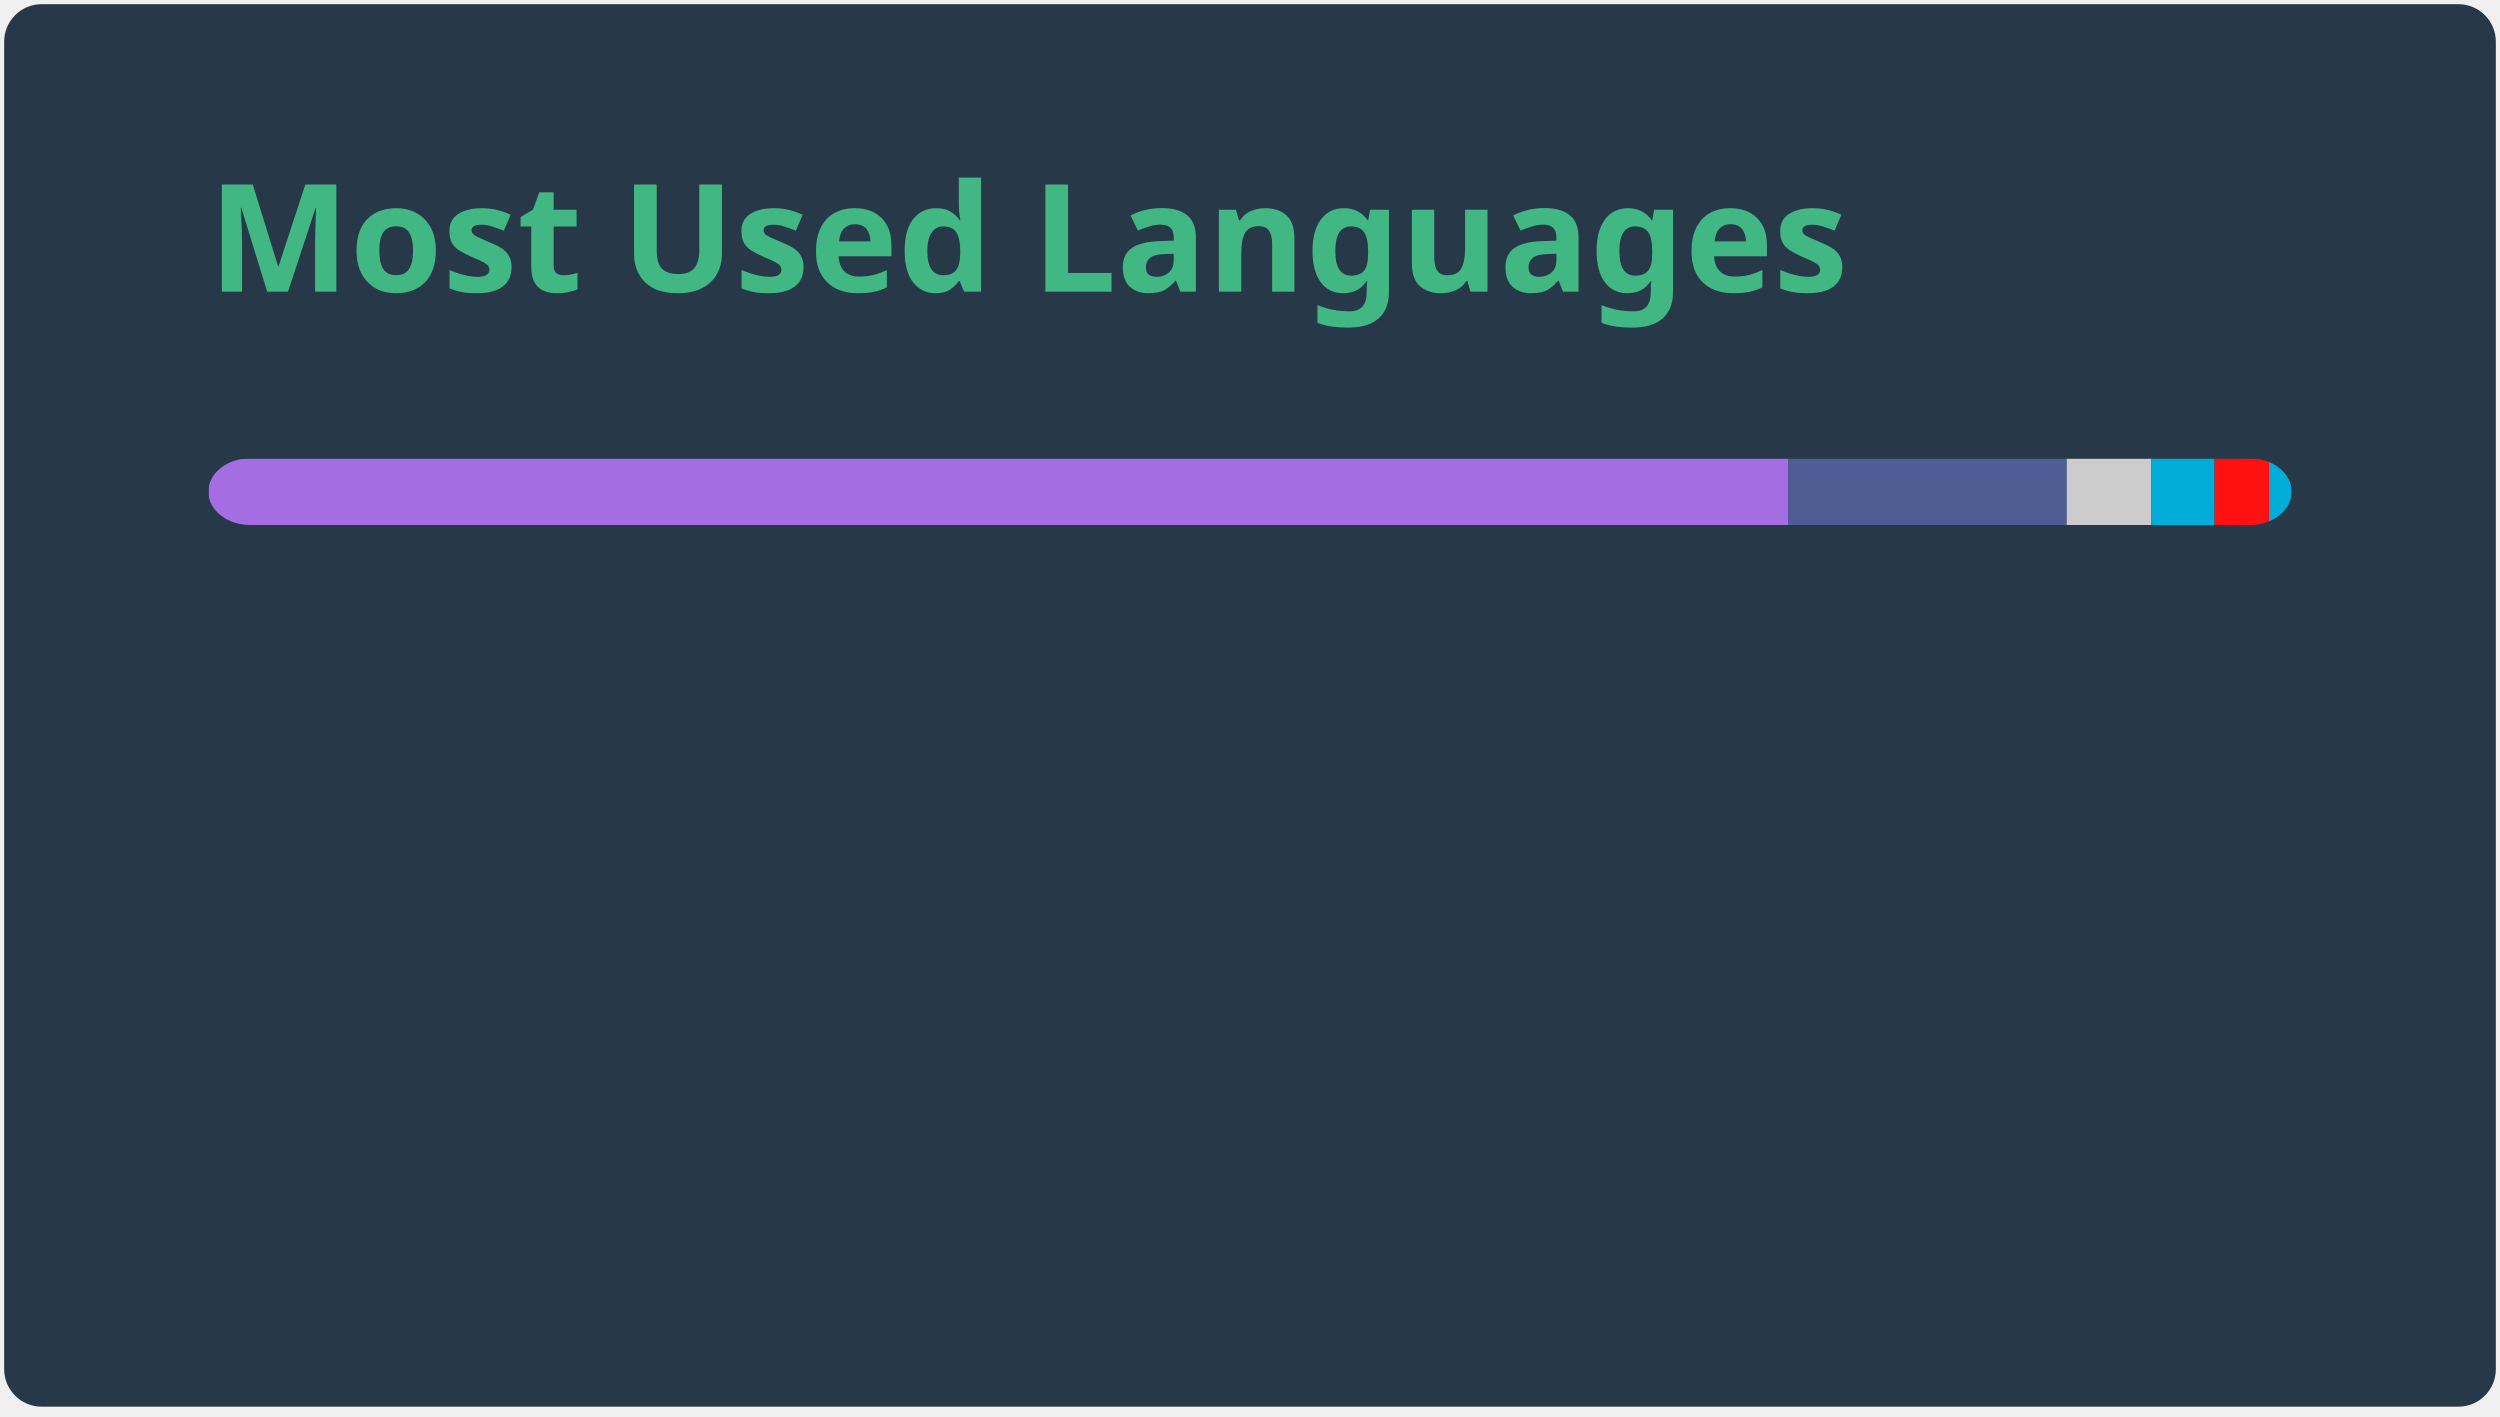
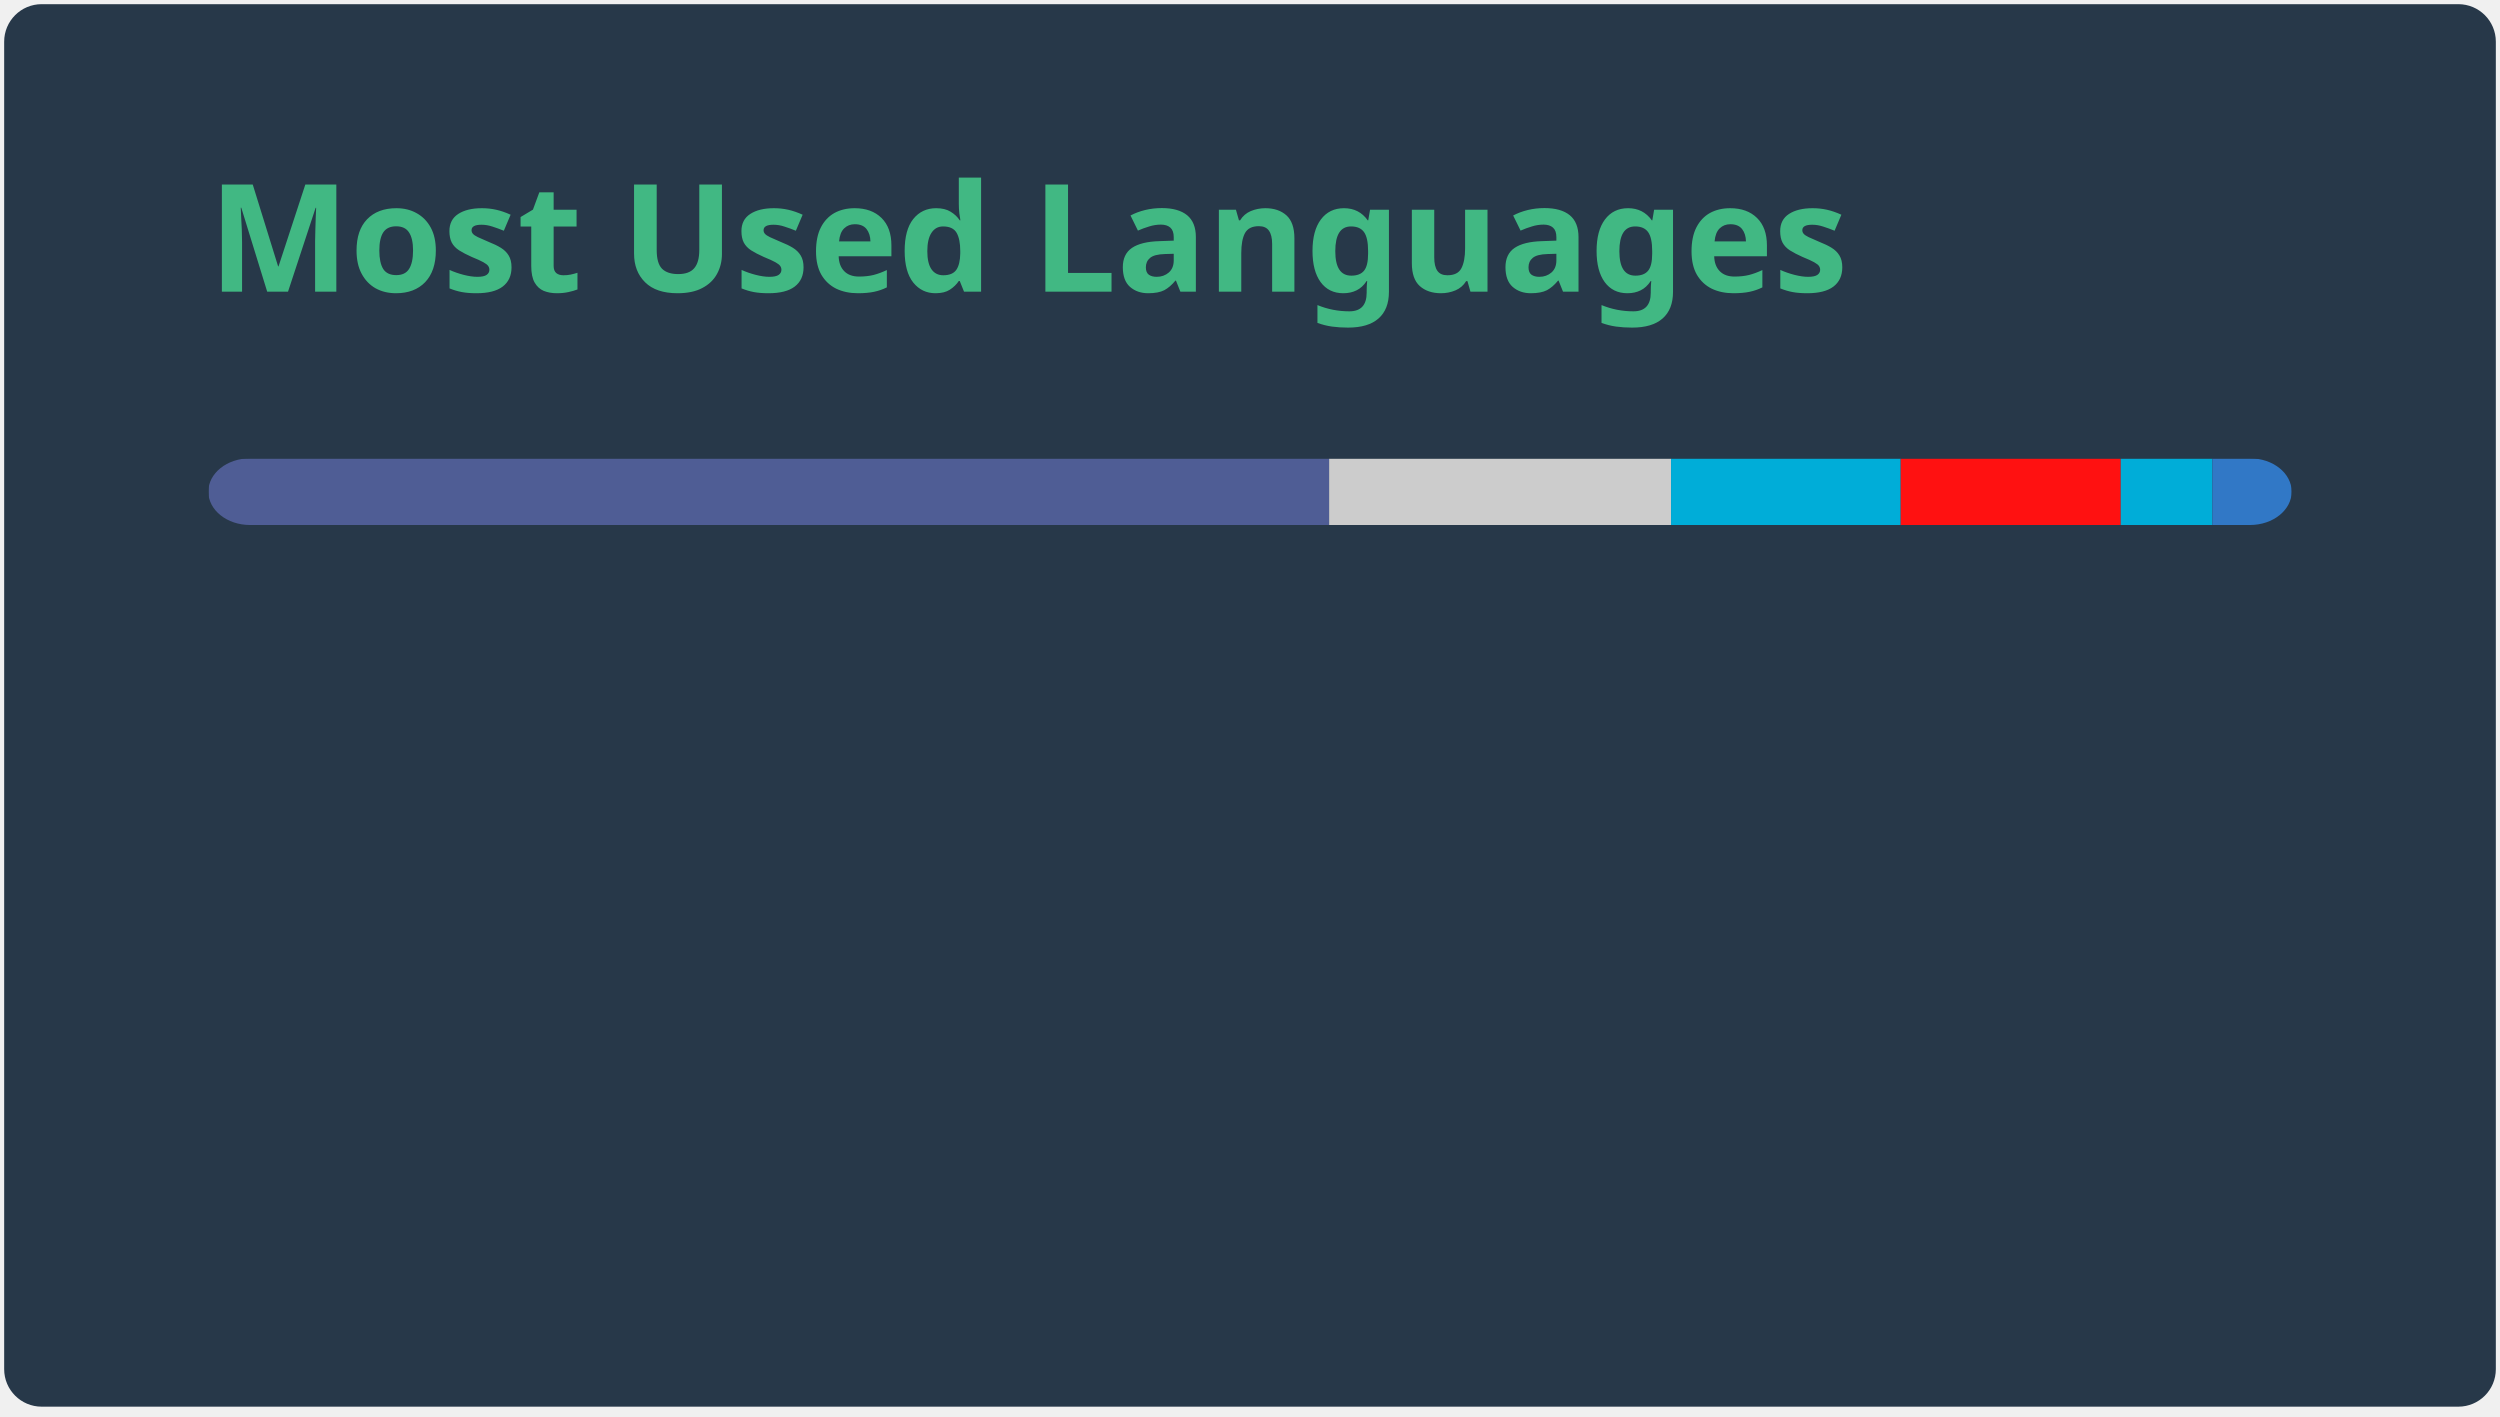
<svg xmlns="http://www.w3.org/2000/svg" width="300" height="170" viewBox="0 0 300 170" fill="none" role="img" aria-labelledby="descId">
  <style>
        .header {
            font: 600 18px 'Segoe UI', Ubuntu, Sans-Serif;
            fill: #41b883;
            animation: fadeInAnimation 0.8s ease-in-out forwards;
        }
        @supports(-moz-appearance: auto) {
             
            .header { font-size: 15.5px; }
        }

        @keyframes slideInAnimation {
            from {
                width: 0;
            }
            to {
                width: calc(100%-100px);
            }
        }
        @keyframes growWidthAnimation {
            from {
                width: 0;
            }
            to {
                width: 100%;
            }
        }
        .stat {
            font: 600 14px 'Segoe UI', Ubuntu, "Helvetica Neue", Sans-Serif; fill: #fffefe;
        }
        @supports(-moz-appearance: auto) {
             
            .stat { font-size:12px; }
        }
        .bold { font-weight: 700 }
        .lang-name {
            font: 400 11px "Segoe UI", Ubuntu, Sans-Serif;
            fill: #fffefe;
        }
        .stagger {
            opacity: 0;
            animation: fadeInAnimation 0.3s ease-in-out forwards;
        }
        #rect-mask rect{
            animation: slideInAnimation 1s ease-in-out forwards;
        }
        .lang-progress{
            animation: growWidthAnimation 0.6s ease-in-out forwards;
        }



         
        @keyframes scaleInAnimation {
            from {
                transform: translate(-5px, 5px) scale(0);
            }
            to {
                transform: translate(-5px, 5px) scale(1);
            }
        }
        @keyframes fadeInAnimation {
            from {
                opacity: 0;
            }
            to {
                opacity: 1;
            }
        }
    </style>
  <rect x="0.5" y="0.5" rx="4.5" height="99%" stroke="#e4e2e2" width="299" fill="#273849" stroke-opacity="0" />
  <g transform="translate(25, 35)">
    <g transform="translate(0, 0)">
      <text x="0" y="0" class="header">Most Used Languages</text>
    </g>
  </g>
  <g transform="translate(0, 55)">
    <svg x="25">
      <mask id="rect-mask">
        <rect x="0" y="0" width="250" height="8" fill="white" rx="5" />
      </mask>
-       <rect mask="url(#rect-mask)" x="0" y="0" width="189.619" height="8" fill="#a56de2" />
-       <rect mask="url(#rect-mask)" x="189.619" y="0" width="33.386" height="8" fill="#4F5D95" />
-       <rect mask="url(#rect-mask)" x="223.005" y="0" width="10.147" height="8" fill="#cccccc" />
-       <rect mask="url(#rect-mask)" x="233.152" y="0" width="7.599" height="8" fill="#00ADD8" />
-       <rect mask="url(#rect-mask)" x="240.751" y="0" width="6.53" height="8" fill="#ff1111" />
-       <rect mask="url(#rect-mask)" x="247.281" y="0" width="2.719" height="8" fill="#00ADD8" />
+       <rect mask="url(#rect-mask)" x="0" y="0" width="134.496" height="8" fill="#4F5D95" />
+       <rect mask="url(#rect-mask)" x="134.496" y="0" width="41.029" height="8" fill="#cccccc" />
+       <rect mask="url(#rect-mask)" x="175.525" y="0" width="27.56" height="8" fill="#00ADD8" />
+       <rect mask="url(#rect-mask)" x="203.085" y="0" width="26.404" height="8" fill="#ff1111" />
+       <rect mask="url(#rect-mask)" x="229.489" y="0" width="10.996" height="8" fill="#00ADD8" />
+       <rect mask="url(#rect-mask)" x="240.485" y="0" width="9.515" height="8" fill="#3178c6" />
      <g transform="translate(0, 25)">
        <g transform="translate(0, 0)">
          <g transform="translate(0, 0)">
            <g class="stagger" style="animation-delay: 450ms">
-               <circle cx="5" cy="6" r="5" fill="#a56de2" />
+               <circle cx="5" cy="6" r="5" fill="#4F5D95" />
              <text x="15" y="10" class="lang-name">
-                                     Vala 75.85%
+                                     PHP 53.80%
                                </text>
            </g>
          </g>
          <g transform="translate(0, 25)">
            <g class="stagger" style="animation-delay: 600ms">
-               <circle cx="5" cy="6" r="5" fill="#4F5D95" />
+               <circle cx="5" cy="6" r="5" fill="#cccccc" />
              <text x="15" y="10" class="lang-name">
-                                     PHP 13.35%
+                                     Gettext Catalog 16.41%
                                </text>
            </g>
          </g>
          <g transform="translate(0, 50)">
            <g class="stagger" style="animation-delay: 750ms">
-               <circle cx="5" cy="6" r="5" fill="#cccccc" />
+               <circle cx="5" cy="6" r="5" fill="#00ADD8" />
              <text x="15" y="10" class="lang-name">
-                                     Gettext Catalog 4.06%
+                                     Go 11.02%
                                </text>
            </g>
          </g>
        </g>
        <g transform="translate(150, 0)">
          <g transform="translate(0, 0)">
            <g class="stagger" style="animation-delay: 450ms">
-               <circle cx="5" cy="6" r="5" fill="#00ADD8" />
+               <circle cx="5" cy="6" r="5" fill="#ff1111" />
              <text x="15" y="10" class="lang-name">
-                                     Go 3.04%
+                                     MiniYAML 10.56%
                                </text>
            </g>
          </g>
          <g transform="translate(0, 25)">
            <g class="stagger" style="animation-delay: 600ms">
-               <circle cx="5" cy="6" r="5" fill="#ff1111" />
+               <circle cx="5" cy="6" r="5" fill="#00ADD8" />
              <text x="15" y="10" class="lang-name">
-                                     MiniYAML 2.61%
+                                     Go Template 4.40%
                                </text>
            </g>
          </g>
          <g transform="translate(0, 50)">
            <g class="stagger" style="animation-delay: 750ms">
-               <circle cx="5" cy="6" r="5" fill="#00ADD8" />
+               <circle cx="5" cy="6" r="5" fill="#3178c6" />
              <text x="15" y="10" class="lang-name">
-                                     Go Template 1.09%
+                                     TypeScript 3.81%
                                </text>
            </g>
          </g>
        </g>
      </g>
    </svg>
  </g>
</svg>
